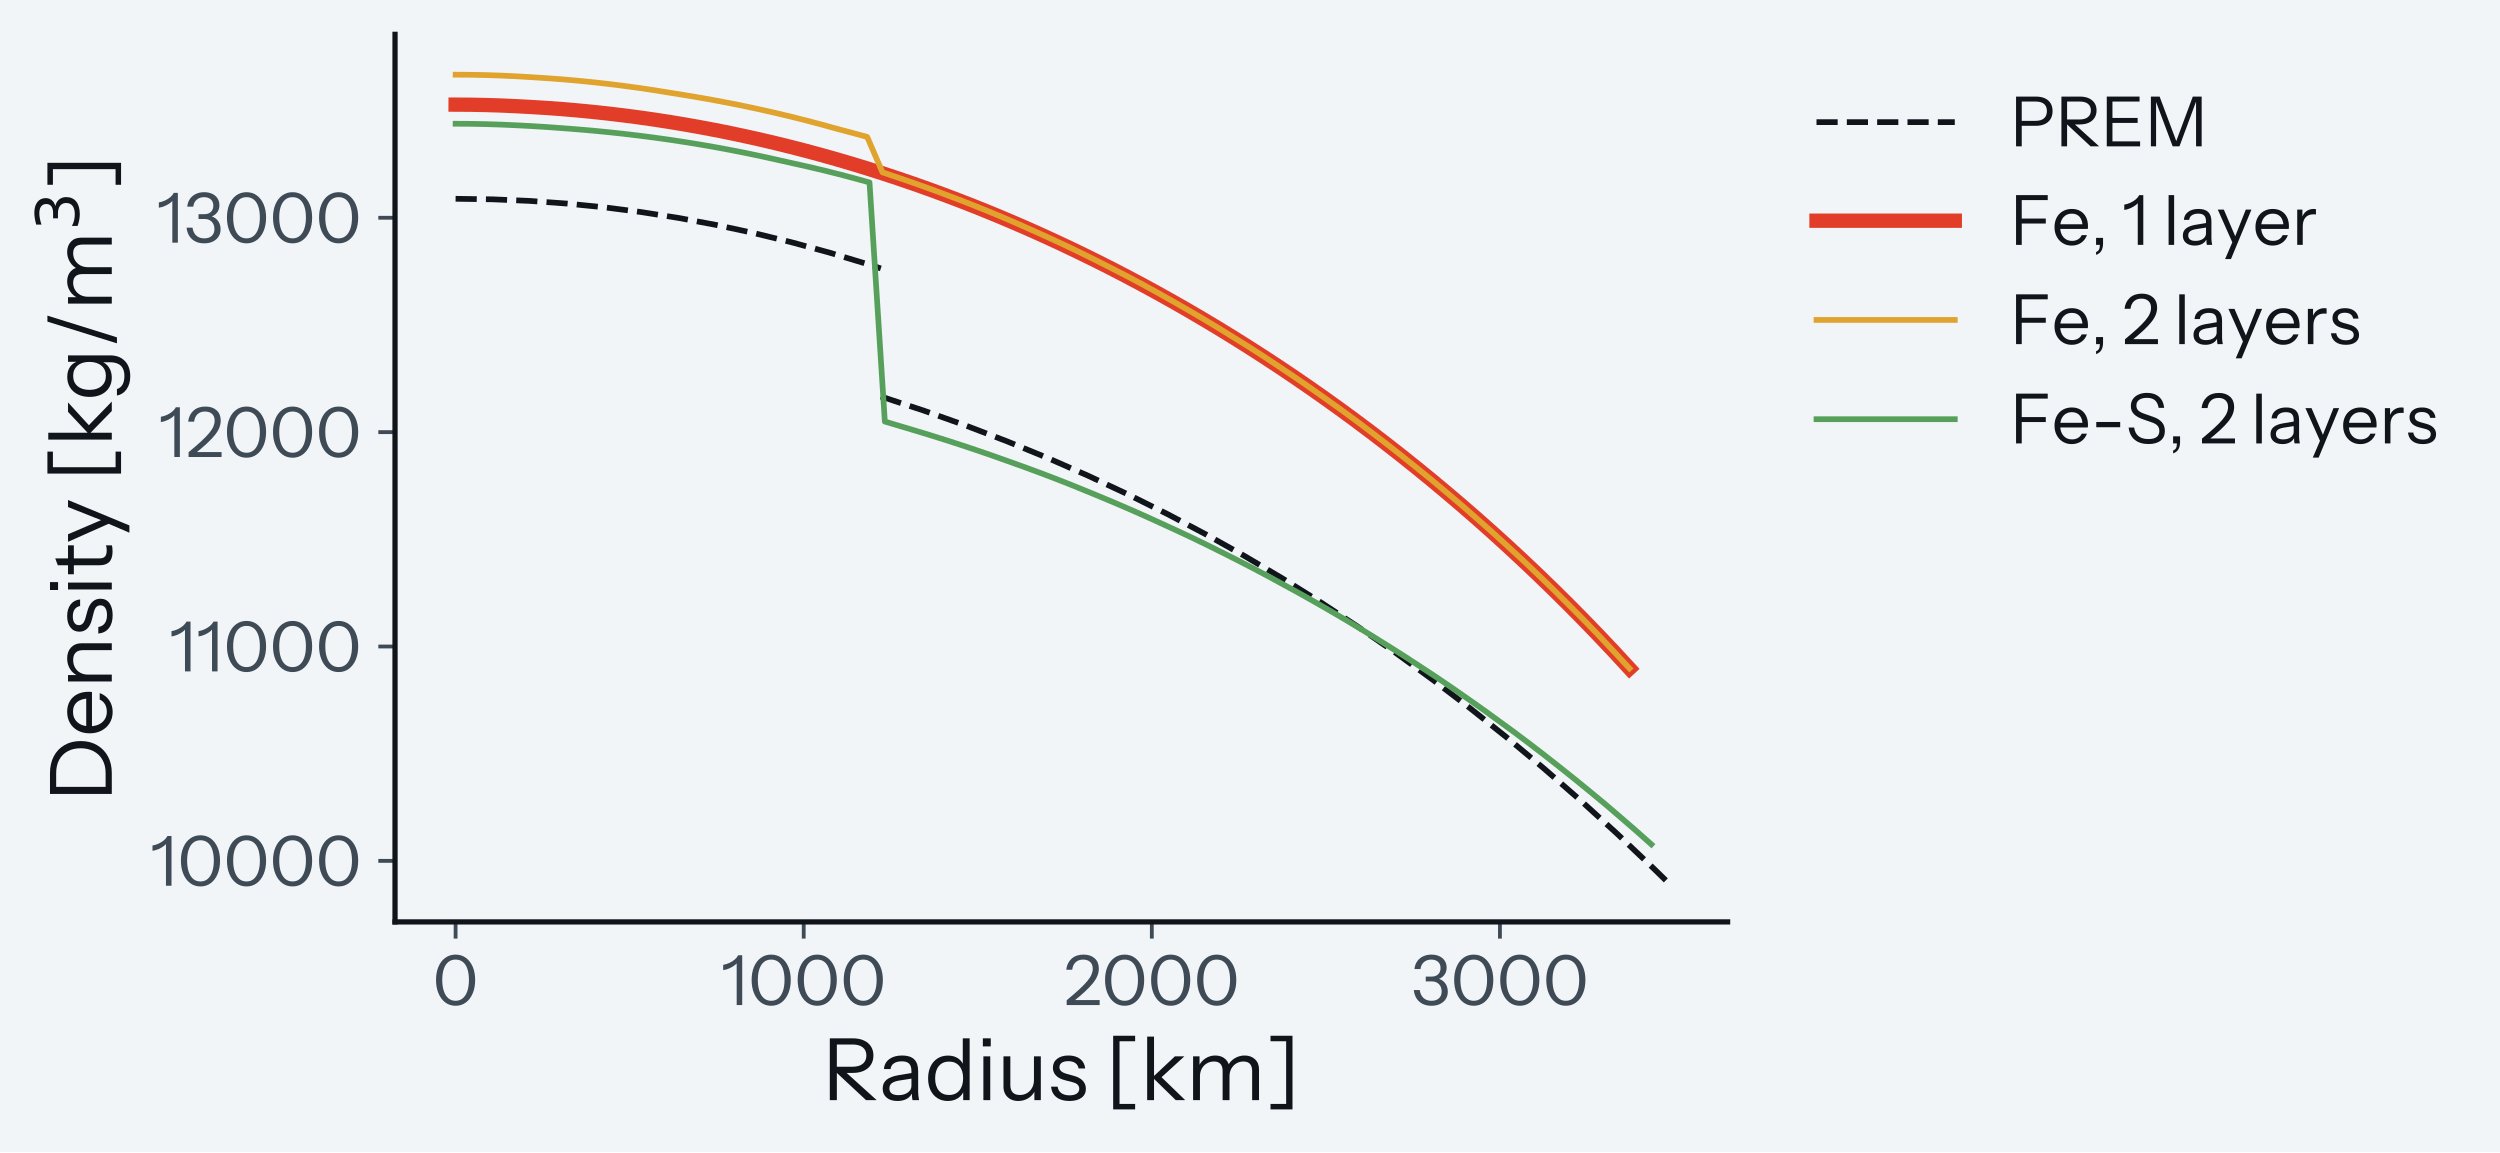
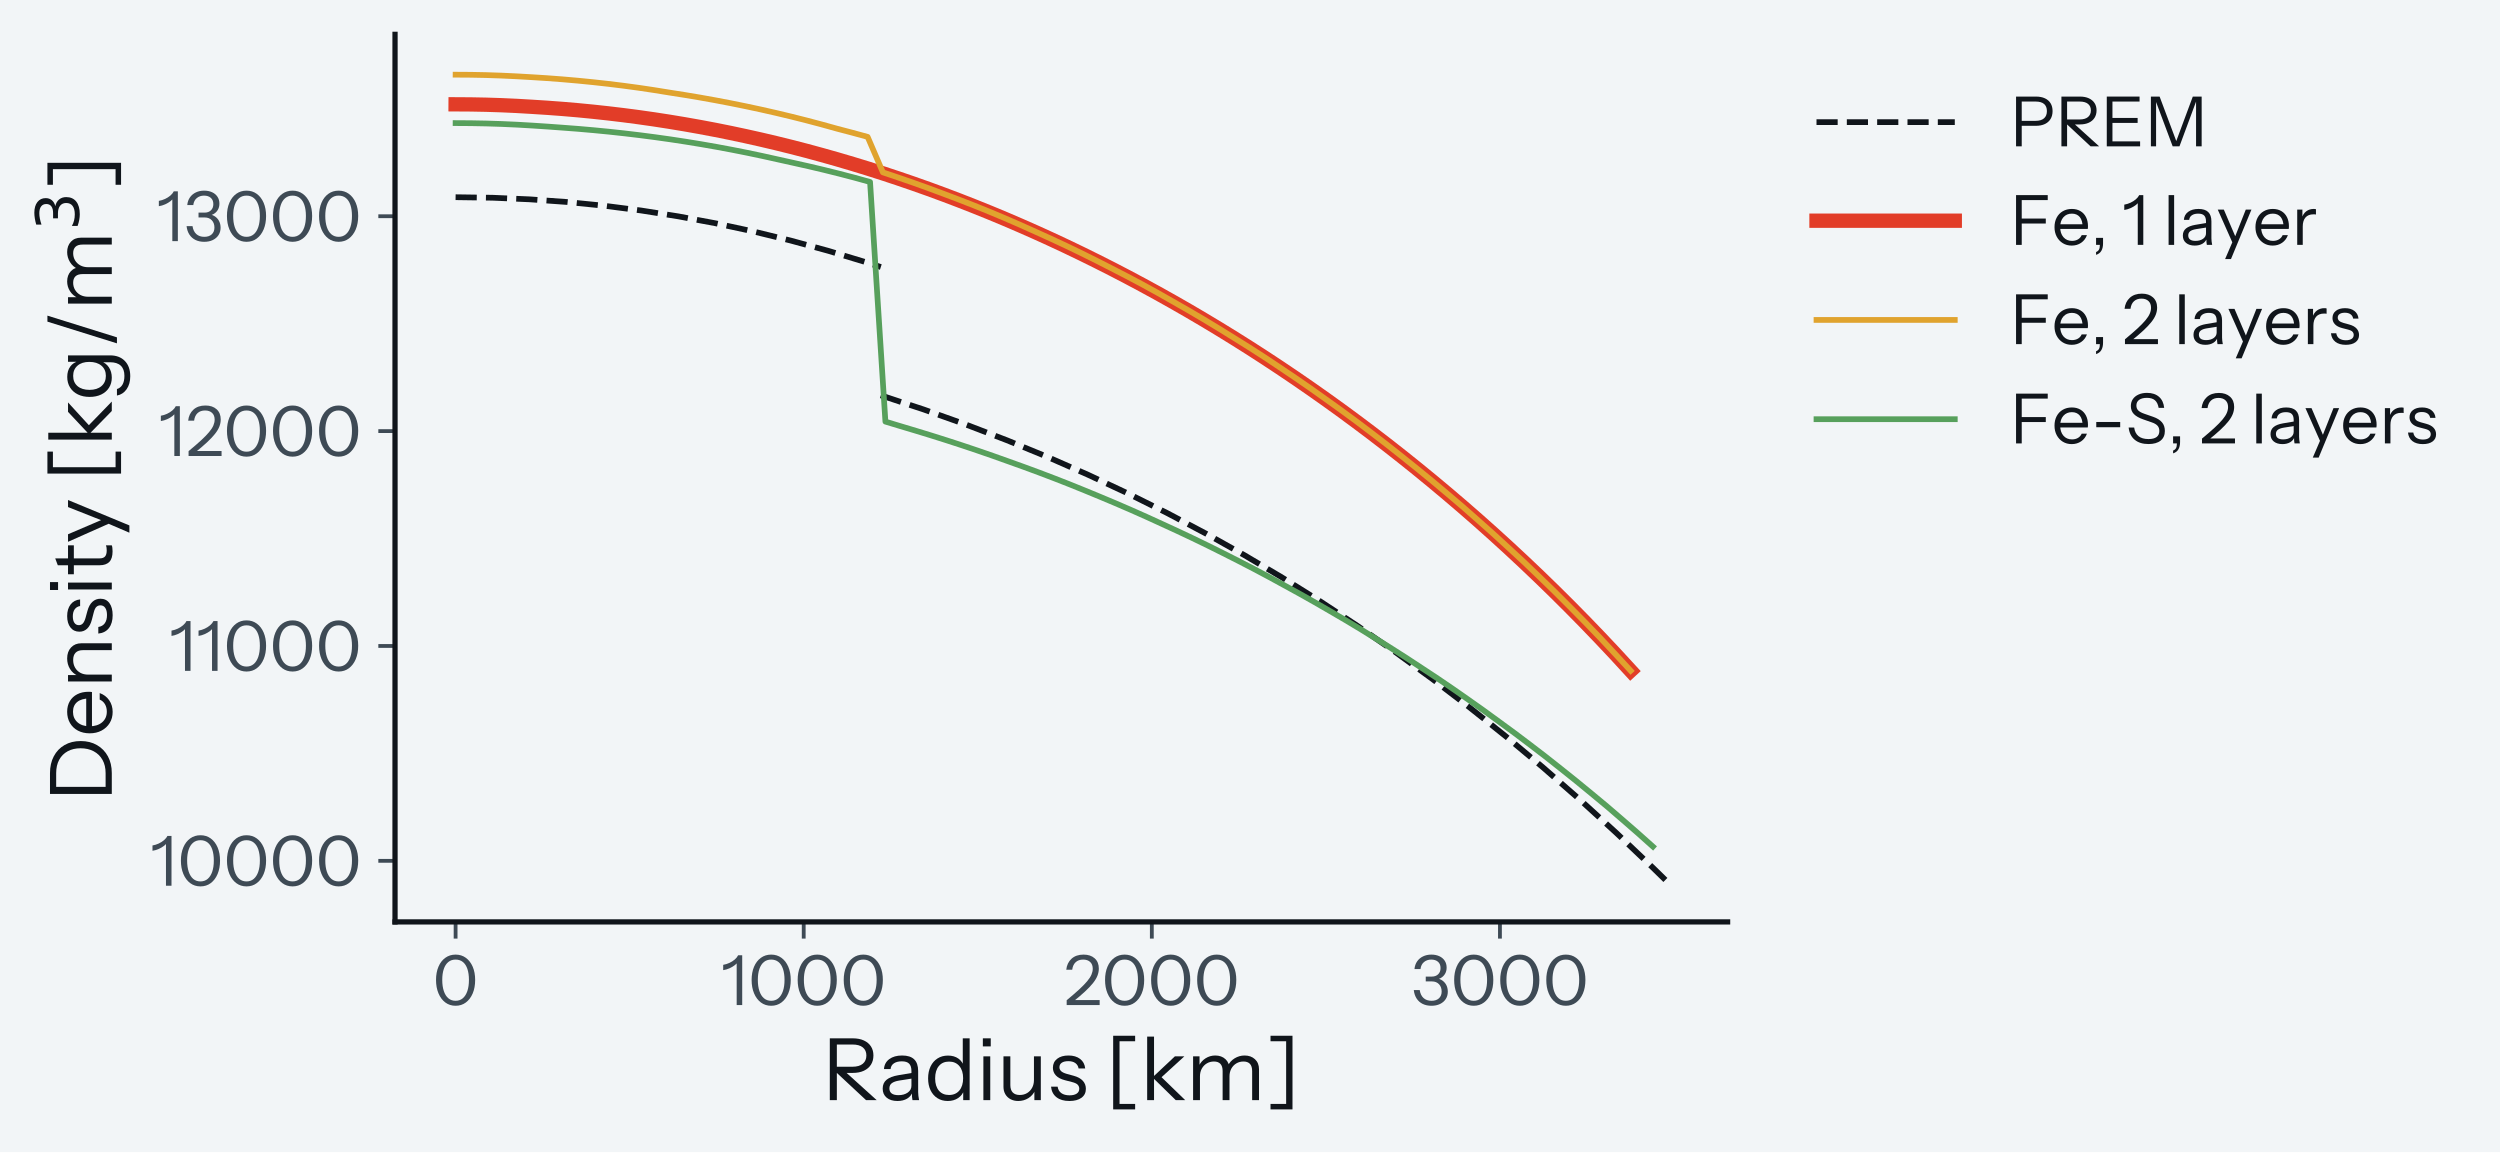
<svg xmlns="http://www.w3.org/2000/svg" xmlns:xlink="http://www.w3.org/1999/xlink" width="524.229pt" height="241.579pt" viewBox="0 0 524.229 241.579" version="1.1">
  <defs>
    <style type="text/css">*{stroke-linejoin: round; stroke-linecap: butt}</style>
  </defs>
  <g id="figure_1">
    <g id="patch_1">
      <path d="M 0 241.579  L 524.229 241.579  L 524.229 0  L 0 0  z " style="fill: #f2f5f7" />
    </g>
    <g id="axes_1">
      <g id="patch_2">
        <path d="M 82.833 193.316  L 362.265 193.316  L 362.265 7.2  L 82.833 7.2  z " style="fill: #f2f5f7" />
      </g>
      <g id="matplotlib.axis_1">
        <g id="xtick_1">
          <g id="line2d_1">
            <defs>
              <path id="m2a301ba8c9" d="M 0 0  L 0 3.5  " style="stroke: #3e4a55; stroke-width: 0.8" />
            </defs>
            <g>
              <use xlink:href="#m2a301ba8c9" x="95.534" y="193.316" style="fill: #3e4a55; stroke: #3e4a55; stroke-width: 0.8" />
            </g>
          </g>
          <g id="text_1">
            <g style="fill: #3e4a55" transform="translate(90.70638 210.7564) scale(0.145 -0.145)">
              <defs>
                <path id="InstrumentSans-Regular-30" d="M 2131 -64  Q 1587 -64 1180 240  Q 774 544 547 1085  Q 320 1626 320 2323  Q 320 3021 544 3549  Q 768 4077 1177 4374  Q 1587 4672 2131 4672  Q 2675 4672 3081 4374  Q 3488 4077 3715 3549  Q 3942 3021 3942 2323  Q 3942 1619 3715 1081  Q 3488 544 3081 240  Q 2675 -64 2131 -64  z M 2131 397  Q 2522 397 2797 630  Q 3072 864 3219 1296  Q 3366 1728 3366 2330  Q 3366 2925 3222 3347  Q 3078 3770 2803 3990  Q 2528 4211 2131 4211  Q 1734 4211 1459 3987  Q 1184 3763 1040 3344  Q 896 2925 896 2330  Q 896 1728 1043 1293  Q 1190 858 1465 627  Q 1741 397 2131 397  z " transform="scale(0.015625)" />
              </defs>
              <use xlink:href="#InstrumentSans-Regular-30" />
            </g>
          </g>
        </g>
        <g id="xtick_2">
          <g id="line2d_2">
            <g>
              <use xlink:href="#m2a301ba8c9" x="168.531" y="193.316" style="fill: #3e4a55; stroke: #3e4a55; stroke-width: 0.8" />
            </g>
          </g>
          <g id="text_2">
            <g style="fill: #3e4a55" transform="translate(151.2129 210.7564) scale(0.145 -0.145)">
              <defs>
                <path id="InstrumentSans-Regular-31" d="M 1440 0  L 1440 4083  L 1574 4051  Q 1498 3878 1280 3705  Q 1062 3533 777 3405  Q 493 3277 192 3232  L 192 3725  Q 493 3776 768 3904  Q 1043 4032 1257 4214  Q 1472 4397 1574 4608  L 1952 4608  L 1952 0  L 1440 0  z " transform="scale(0.015625)" />
              </defs>
              <use xlink:href="#InstrumentSans-Regular-31" />
              <use xlink:href="#InstrumentSans-Regular-30" transform="translate(39.09999 0)" />
              <use xlink:href="#InstrumentSans-Regular-30" transform="translate(105.7 0)" />
              <use xlink:href="#InstrumentSans-Regular-30" transform="translate(172.3 0)" />
            </g>
          </g>
        </g>
        <g id="xtick_3">
          <g id="line2d_3">
            <g>
              <use xlink:href="#m2a301ba8c9" x="241.528" y="193.316" style="fill: #3e4a55; stroke: #3e4a55; stroke-width: 0.8" />
            </g>
          </g>
          <g id="text_3">
            <g style="fill: #3e4a55" transform="translate(223.0928 210.7564) scale(0.145 -0.145)">
              <defs>
                <path id="InstrumentSans-Regular-32" d="M 256 0  L 256 448  Q 947 1018 1411 1446  Q 1875 1875 2153 2208  Q 2432 2541 2550 2819  Q 2669 3098 2669 3366  Q 2669 3763 2432 3987  Q 2195 4211 1779 4211  Q 1350 4211 1088 3968  Q 826 3725 768 3270  L 218 3270  Q 282 3898 701 4285  Q 1120 4672 1818 4672  Q 2464 4672 2848 4326  Q 3232 3981 3232 3379  Q 3232 3053 3107 2726  Q 2982 2400 2697 2041  Q 2413 1683 1949 1251  Q 1485 819 800 275  L 678 461  L 3309 461  L 3309 0  L 256 0  z " transform="scale(0.015625)" />
              </defs>
              <use xlink:href="#InstrumentSans-Regular-32" />
              <use xlink:href="#InstrumentSans-Regular-30" transform="translate(54.49999 0)" />
              <use xlink:href="#InstrumentSans-Regular-30" transform="translate(121.1 0)" />
              <use xlink:href="#InstrumentSans-Regular-30" transform="translate(187.7 0)" />
            </g>
          </g>
        </g>
        <g id="xtick_4">
          <g id="line2d_4">
            <g>
              <use xlink:href="#m2a301ba8c9" x="314.525" y="193.316" style="fill: #3e4a55; stroke: #3e4a55; stroke-width: 0.8" />
            </g>
          </g>
          <g id="text_4">
            <g style="fill: #3e4a55" transform="translate(295.879 210.7564) scale(0.145 -0.145)">
              <defs>
                <path id="InstrumentSans-Regular-33" d="M 1894 -64  Q 1434 -64 1085 105  Q 736 275 521 601  Q 307 928 256 1389  L 806 1389  Q 877 909 1158 653  Q 1440 397 1901 397  Q 2336 397 2585 627  Q 2835 858 2835 1254  Q 2835 1670 2592 1929  Q 2349 2189 1939 2189  L 1363 2189  L 1363 2637  L 1920 2637  Q 2291 2637 2512 2851  Q 2733 3066 2733 3424  Q 2733 3802 2499 4006  Q 2266 4211 1869 4211  Q 1478 4211 1203 3984  Q 928 3757 877 3334  L 320 3334  Q 358 3744 563 4041  Q 768 4339 1110 4505  Q 1453 4672 1882 4672  Q 2298 4672 2618 4525  Q 2938 4378 3117 4106  Q 3296 3834 3296 3469  Q 3296 3142 3149 2892  Q 3002 2643 2749 2502  Q 2496 2362 2170 2362  L 2131 2496  Q 2522 2496 2806 2333  Q 3091 2170 3248 1888  Q 3405 1606 3405 1235  Q 3405 851 3213 556  Q 3021 262 2681 99  Q 2342 -64 1894 -64  z " transform="scale(0.015625)" />
              </defs>
              <use xlink:href="#InstrumentSans-Regular-33" />
              <use xlink:href="#InstrumentSans-Regular-30" transform="translate(57.39999 0)" />
              <use xlink:href="#InstrumentSans-Regular-30" transform="translate(124 0)" />
              <use xlink:href="#InstrumentSans-Regular-30" transform="translate(190.6 0)" />
            </g>
          </g>
        </g>
        <g id="text_5">
          <g style="fill: #10151b" transform="translate(172.457 230.6889) scale(0.18 -0.18)">
            <defs>
              <path id="InstrumentSans-Regular-52" d="M 550 0  L 550 4608  L 2253 4608  Q 2746 4608 3091 4448  Q 3437 4288 3619 4003  Q 3802 3718 3802 3328  Q 3802 2938 3619 2646  Q 3437 2355 3091 2192  Q 2746 2029 2253 2029  L 934 2029  L 934 2490  L 2234 2490  Q 2746 2490 3011 2714  Q 3277 2938 3277 3328  Q 3277 3712 3014 3929  Q 2752 4147 2234 4147  L 1075 4147  L 1075 0  L 550 0  z M 3251 0  L 800 2285  L 1517 2285  L 4045 0  L 3251 0  z " transform="scale(0.015625)" />
              <path id="InstrumentSans-Regular-61" d="M 2515 0  Q 2490 109 2480 249  Q 2470 390 2470 608  L 2438 608  L 2438 2170  Q 2438 2541 2268 2717  Q 2099 2893 1722 2893  Q 1350 2893 1129 2742  Q 909 2592 883 2317  L 390 2317  Q 422 2790 787 3059  Q 1152 3328 1741 3328  Q 2349 3328 2643 3040  Q 2938 2752 2938 2176  L 2938 608  Q 2938 467 2957 316  Q 2976 166 3008 0  L 2515 0  z M 1395 -64  Q 890 -64 592 182  Q 294 429 294 858  Q 294 1286 588 1523  Q 883 1760 1446 1856  L 2586 2048  L 2586 1626  L 1523 1459  Q 1165 1402 979 1267  Q 794 1133 794 877  Q 794 627 963 499  Q 1133 371 1466 371  Q 1894 371 2166 566  Q 2438 762 2438 1075  L 2522 621  Q 2419 294 2121 115  Q 1824 -64 1395 -64  z " transform="scale(0.015625)" />
              <path id="InstrumentSans-Regular-64" d="M 2886 0  L 2886 762  L 2950 742  Q 2829 371 2505 153  Q 2182 -64 1734 -64  Q 1293 -64 963 147  Q 634 358 451 736  Q 269 1114 269 1619  Q 269 2131 454 2515  Q 640 2899 973 3110  Q 1306 3322 1754 3322  Q 2214 3322 2528 3098  Q 2842 2874 2957 2464  L 2854 2451  L 2854 4608  L 3366 4608  L 3366 0  L 2886 0  z M 1830 384  Q 2323 384 2601 720  Q 2880 1056 2880 1638  Q 2880 2208 2598 2541  Q 2317 2874 1830 2874  Q 1344 2874 1069 2541  Q 794 2208 794 1619  Q 794 1043 1069 713  Q 1344 384 1830 384  z " transform="scale(0.015625)" />
              <path id="InstrumentSans-Regular-69" d="M 512 0  L 512 3264  L 1024 3264  L 1024 0  L 512 0  z M 472 4006  L 472 4608  L 1061 4608  L 1061 4006  L 472 4006  z " transform="scale(0.015625)" />
              <path id="InstrumentSans-Regular-75" d="M 1574 -64  Q 1254 -64 1004 67  Q 755 198 614 438  Q 474 678 474 992  L 474 3264  L 986 3264  L 986 1126  Q 986 755 1168 569  Q 1350 384 1690 384  Q 1997 384 2233 525  Q 2470 666 2608 918  Q 2746 1171 2746 1498  L 2829 723  Q 2669 358 2329 147  Q 1990 -64 1574 -64  z M 2778 0  L 2778 768  L 2746 768  L 2746 3264  L 3258 3264  L 3258 0  L 2778 0  z " transform="scale(0.015625)" />
              <path id="InstrumentSans-Regular-73" d="M 1619 -64  Q 1018 -64 659 214  Q 301 493 250 1005  L 742 1005  Q 787 691 1017 524  Q 1248 358 1632 358  Q 1971 358 2163 486  Q 2355 614 2355 851  Q 2355 1018 2246 1142  Q 2138 1267 1811 1350  L 1286 1485  Q 838 1600 614 1840  Q 390 2080 390 2413  Q 390 2835 704 3081  Q 1018 3328 1555 3328  Q 2086 3328 2419 3072  Q 2752 2816 2797 2362  L 2304 2362  Q 2259 2624 2060 2765  Q 1862 2906 1536 2906  Q 1222 2906 1049 2787  Q 877 2669 877 2451  Q 877 2285 1001 2163  Q 1126 2042 1421 1958  L 1933 1818  Q 2387 1696 2617 1446  Q 2848 1197 2848 845  Q 2848 416 2521 176  Q 2195 -64 1619 -64  z " transform="scale(0.015625)" />
              <path id="InstrumentSans-Regular-20" transform="scale(0.015625)" />
              <path id="InstrumentSans-Regular-5b" d="M 576 -691  L 576 4800  L 2214 4800  L 2214 4390  L 1050 4390  L 1050 -282  L 2214 -282  L 2214 -691  L 576 -691  z " transform="scale(0.015625)" />
              <path id="InstrumentSans-Regular-6b" d="M 512 0  L 512 4736  L 1024 4736  L 1024 0  L 512 0  z M 2643 0  L 909 1696  L 2579 3264  L 3283 3264  L 1408 1549  L 1440 1850  L 3347 0  L 2643 0  z " transform="scale(0.015625)" />
              <path id="InstrumentSans-Regular-6d" d="M 512 0  L 512 3264  L 992 3264  L 992 2496  L 1024 2496  L 1024 0  L 512 0  z M 2714 0  L 2714 2163  Q 2714 2534 2547 2707  Q 2381 2880 2067 2880  Q 1773 2880 1536 2739  Q 1299 2598 1161 2348  Q 1024 2099 1024 1766  L 941 2541  Q 1107 2906 1440 3117  Q 1773 3328 2163 3328  Q 2637 3328 2931 3049  Q 3226 2771 3226 2298  L 3226 0  L 2714 0  z M 4915 0  L 4915 2163  Q 4915 2534 4748 2707  Q 4582 2880 4269 2880  Q 3974 2880 3737 2739  Q 3501 2598 3363 2348  Q 3226 2099 3226 1766  L 3098 2541  Q 3264 2906 3609 3117  Q 3955 3328 4352 3328  Q 4826 3328 5126 3049  Q 5427 2771 5427 2298  L 5427 0  L 4915 0  z " transform="scale(0.015625)" />
              <path id="InstrumentSans-Regular-5d" d="M 2022 4800  L 2022 -691  L 384 -691  L 384 -282  L 1549 -282  L 1549 4390  L 384 4390  L 384 4800  L 2022 4800  z " transform="scale(0.015625)" />
            </defs>
            <use xlink:href="#InstrumentSans-Regular-52" />
            <use xlink:href="#InstrumentSans-Regular-61" transform="translate(65.59999 0)" />
            <use xlink:href="#InstrumentSans-Regular-64" transform="translate(118.9 0)" />
            <use xlink:href="#InstrumentSans-Regular-69" transform="translate(179.5 0)" />
            <use xlink:href="#InstrumentSans-Regular-75" transform="translate(203.5 0)" />
            <use xlink:href="#InstrumentSans-Regular-73" transform="translate(262.3999 0)" />
            <use xlink:href="#InstrumentSans-Regular-20" transform="translate(309.6999 0)" />
            <use xlink:href="#InstrumentSans-Regular-5b" transform="translate(329.6999 0)" />
            <use xlink:href="#InstrumentSans-Regular-6b" transform="translate(370.2999 0)" />
            <use xlink:href="#InstrumentSans-Regular-6d" transform="translate(423.7999 0)" />
            <use xlink:href="#InstrumentSans-Regular-5d" transform="translate(515.9999 0)" />
          </g>
        </g>
      </g>
      <g id="matplotlib.axis_2">
        <g id="ytick_1">
          <g id="line2d_5">
            <defs>
              <path id="me776a80f98" d="M 0 0  L -3.5 0  " style="stroke: #3e4a55; stroke-width: 0.8" />
            </defs>
            <g>
-               <use xlink:href="#me776a80f98" x="82.833" y="180.516" style="fill: #3e4a55; stroke: #3e4a55; stroke-width: 0.8" />
+               <use xlink:href="#me776a80f98" x="82.833" y="180.506" style="fill: #3e4a55; stroke: #3e4a55; stroke-width: 0.8" />
            </g>
          </g>
          <g id="text_6">
-             <g style="fill: #3e4a55" transform="translate(31.54 185.736) scale(0.145 -0.145)">
+             <g style="fill: #3e4a55" transform="translate(31.54 185.7259) scale(0.145 -0.145)">
              <use xlink:href="#InstrumentSans-Regular-31" />
              <use xlink:href="#InstrumentSans-Regular-30" transform="translate(39.09999 0)" />
              <use xlink:href="#InstrumentSans-Regular-30" transform="translate(105.7 0)" />
              <use xlink:href="#InstrumentSans-Regular-30" transform="translate(172.3 0)" />
              <use xlink:href="#InstrumentSans-Regular-30" transform="translate(238.9 0)" />
            </g>
          </g>
        </g>
        <g id="ytick_2">
          <g id="line2d_6">
            <g>
-               <use xlink:href="#me776a80f98" x="82.833" y="135.565" style="fill: #3e4a55; stroke: #3e4a55; stroke-width: 0.8" />
+               <use xlink:href="#me776a80f98" x="82.833" y="135.451" style="fill: #3e4a55; stroke: #3e4a55; stroke-width: 0.8" />
            </g>
          </g>
          <g id="text_7">
-             <g style="fill: #3e4a55" transform="translate(35.5275 140.7854) scale(0.145 -0.145)">
+             <g style="fill: #3e4a55" transform="translate(35.5275 140.6709) scale(0.145 -0.145)">
              <use xlink:href="#InstrumentSans-Regular-31" />
              <use xlink:href="#InstrumentSans-Regular-31" transform="translate(39.09999 0)" />
              <use xlink:href="#InstrumentSans-Regular-30" transform="translate(78.19998 0)" />
              <use xlink:href="#InstrumentSans-Regular-30" transform="translate(144.8 0)" />
              <use xlink:href="#InstrumentSans-Regular-30" transform="translate(211.4 0)" />
            </g>
          </g>
        </g>
        <g id="ytick_3">
          <g id="line2d_7">
            <g>
-               <use xlink:href="#me776a80f98" x="82.833" y="90.615" style="fill: #3e4a55; stroke: #3e4a55; stroke-width: 0.8" />
+               <use xlink:href="#me776a80f98" x="82.833" y="90.396" style="fill: #3e4a55; stroke: #3e4a55; stroke-width: 0.8" />
            </g>
          </g>
          <g id="text_8">
-             <g style="fill: #3e4a55" transform="translate(33.29359 95.83482) scale(0.145 -0.145)">
+             <g style="fill: #3e4a55" transform="translate(33.29359 95.61584) scale(0.145 -0.145)">
              <use xlink:href="#InstrumentSans-Regular-31" />
              <use xlink:href="#InstrumentSans-Regular-32" transform="translate(39.09999 0)" />
              <use xlink:href="#InstrumentSans-Regular-30" transform="translate(93.59998 0)" />
              <use xlink:href="#InstrumentSans-Regular-30" transform="translate(160.2 0)" />
              <use xlink:href="#InstrumentSans-Regular-30" transform="translate(226.8 0)" />
            </g>
          </g>
        </g>
        <g id="ytick_4">
          <g id="line2d_8">
            <g>
-               <use xlink:href="#me776a80f98" x="82.833" y="45.664" style="fill: #3e4a55; stroke: #3e4a55; stroke-width: 0.8" />
+               <use xlink:href="#me776a80f98" x="82.833" y="45.341" style="fill: #3e4a55; stroke: #3e4a55; stroke-width: 0.8" />
            </g>
          </g>
          <g id="text_9">
-             <g style="fill: #3e4a55" transform="translate(32.87219 50.88422) scale(0.145 -0.145)">
+             <g style="fill: #3e4a55" transform="translate(32.87219 50.56078) scale(0.145 -0.145)">
              <use xlink:href="#InstrumentSans-Regular-31" />
              <use xlink:href="#InstrumentSans-Regular-33" transform="translate(39.09999 0)" />
              <use xlink:href="#InstrumentSans-Regular-30" transform="translate(96.49998 0)" />
              <use xlink:href="#InstrumentSans-Regular-30" transform="translate(163.1 0)" />
              <use xlink:href="#InstrumentSans-Regular-30" transform="translate(229.7 0)" />
            </g>
          </g>
        </g>
        <g id="text_10">
          <g style="fill: #10151b" transform="translate(23.58 168.0282) rotate(-90) scale(0.18 -0.18)">
            <defs>
              <path id="InstrumentSans-Regular-44" d="M 864 0  L 864 461  L 2099 461  Q 2675 461 3091 694  Q 3507 928 3731 1350  Q 3955 1773 3955 2330  Q 3955 2880 3731 3289  Q 3507 3699 3094 3923  Q 2682 4147 2099 4147  L 864 4147  L 864 4608  L 2099 4608  Q 2822 4608 3360 4323  Q 3898 4038 4195 3523  Q 4493 3008 4493 2317  Q 4493 1626 4192 1104  Q 3891 582 3356 291  Q 2822 0 2106 0  L 864 0  z M 550 0  L 550 4608  L 1075 4608  L 1075 0  L 550 0  z " transform="scale(0.015625)" />
              <path id="InstrumentSans-Regular-65" d="M 1850 -64  Q 1382 -64 1024 157  Q 666 378 461 762  Q 256 1146 256 1645  Q 256 2144 457 2525  Q 659 2906 1024 3117  Q 1389 3328 1862 3328  Q 2317 3328 2653 3129  Q 2989 2931 3171 2572  Q 3354 2214 3354 1728  Q 3354 1664 3350 1606  Q 3347 1549 3334 1478  L 640 1478  L 640 1907  L 3021 1907  L 2854 1670  Q 2854 2259 2595 2576  Q 2336 2893 1862 2893  Q 1376 2893 1078 2557  Q 781 2221 781 1651  Q 781 1069 1078 720  Q 1376 371 1875 371  Q 2189 371 2425 508  Q 2662 646 2771 902  L 3258 902  Q 3098 454 2723 195  Q 2349 -64 1850 -64  z " transform="scale(0.015625)" />
              <path id="InstrumentSans-Regular-6e" d="M 512 0  L 512 3264  L 992 3264  L 992 2496  L 1024 2496  L 1024 0  L 512 0  z M 2848 0  L 2848 2138  Q 2848 2509 2662 2694  Q 2477 2880 2112 2880  Q 1792 2880 1545 2739  Q 1299 2598 1161 2348  Q 1024 2099 1024 1766  L 941 2541  Q 1107 2906 1449 3117  Q 1792 3328 2227 3328  Q 2739 3328 3049 3037  Q 3360 2746 3360 2272  L 3360 0  L 2848 0  z " transform="scale(0.015625)" />
              <path id="InstrumentSans-Regular-74" d="M 1818 -58  Q 1274 -58 1027 188  Q 781 435 781 902  L 781 4026  L 1293 4218  L 1293 909  Q 1293 634 1433 506  Q 1574 378 1894 378  Q 2022 378 2115 394  Q 2208 410 2266 435  L 2266 0  Q 2202 -26 2083 -42  Q 1965 -58 1818 -58  z M 109 2829  L 109 3264  L 2266 3264  L 2266 2829  L 109 2829  z " transform="scale(0.015625)" />
              <path id="InstrumentSans-Regular-79" d="M 794 -1312  L 1523 384  L 1638 563  L 2707 3264  L 3232 3264  L 1338 -1312  L 794 -1312  z M 1581 -32  L 115 3264  L 678 3264  L 1939 314  L 1581 -32  z " transform="scale(0.015625)" />
              <path id="InstrumentSans-Regular-67" d="M 1811 -1376  Q 1229 -1376 841 -1104  Q 454 -832 371 -384  L 858 -384  Q 928 -640 1174 -790  Q 1421 -941 1843 -941  Q 2342 -941 2598 -669  Q 2854 -397 2854 128  L 2854 826  L 2918 813  Q 2810 442 2483 221  Q 2157 0 1709 0  Q 1280 0 953 208  Q 627 416 448 787  Q 269 1158 269 1651  Q 269 2150 454 2528  Q 640 2906 976 3114  Q 1312 3322 1760 3322  Q 2221 3322 2531 3098  Q 2842 2874 2944 2458  L 2886 2451  L 2886 3264  L 3366 3264  L 3366 128  Q 3366 -570 2950 -973  Q 2534 -1376 1811 -1376  z M 1837 442  Q 2317 442 2598 774  Q 2880 1107 2880 1677  Q 2880 2234 2598 2557  Q 2317 2880 1837 2880  Q 1350 2880 1072 2553  Q 794 2227 794 1658  Q 794 1101 1075 771  Q 1357 442 1837 442  z " transform="scale(0.015625)" />
              <path id="InstrumentSans-Regular-2f" d="M 384 -384  L 2003 4800  L 2451 4800  L 832 -384  L 384 -384  z " transform="scale(0.015625)" />
              <path id="DejaVuSans-33" d="M 2597 2516  Q 3050 2419 3304 2112  Q 3559 1806 3559 1356  Q 3559 666 3084 287  Q 2609 -91 1734 -91  Q 1441 -91 1130 -33  Q 819 25 488 141  L 488 750  Q 750 597 1062 519  Q 1375 441 1716 441  Q 2309 441 2620 675  Q 2931 909 2931 1356  Q 2931 1769 2642 2001  Q 2353 2234 1838 2234  L 1294 2234  L 1294 2753  L 1863 2753  Q 2328 2753 2575 2939  Q 2822 3125 2822 3475  Q 2822 3834 2567 4026  Q 2313 4219 1838 4219  Q 1578 4219 1281 4162  Q 984 4106 628 3988  L 628 4550  Q 988 4650 1302 4700  Q 1616 4750 1894 4750  Q 2613 4750 3031 4423  Q 3450 4097 3450 3541  Q 3450 3153 3228 2886  Q 3006 2619 2597 2516  z " transform="scale(0.015625)" />
            </defs>
            <use xlink:href="#InstrumentSans-Regular-44" transform="translate(0 0.765625)" />
            <use xlink:href="#InstrumentSans-Regular-65" transform="translate(75.19998 0.765625)" />
            <use xlink:href="#InstrumentSans-Regular-6e" transform="translate(131.6 0.765625)" />
            <use xlink:href="#InstrumentSans-Regular-73" transform="translate(191.5 0.765625)" />
            <use xlink:href="#InstrumentSans-Regular-69" transform="translate(238.8 0.765625)" />
            <use xlink:href="#InstrumentSans-Regular-74" transform="translate(262.7999 0.765625)" />
            <use xlink:href="#InstrumentSans-Regular-79" transform="translate(300.4999 0.765625)" />
            <use xlink:href="#InstrumentSans-Regular-20" transform="translate(352.7999 0.765625)" />
            <use xlink:href="#InstrumentSans-Regular-5b" transform="translate(372.7999 0.765625)" />
            <use xlink:href="#InstrumentSans-Regular-6b" transform="translate(413.3999 0.765625)" />
            <use xlink:href="#InstrumentSans-Regular-67" transform="translate(466.8999 0.765625)" />
            <use xlink:href="#InstrumentSans-Regular-2f" transform="translate(527.4999 0.765625)" />
            <use xlink:href="#InstrumentSans-Regular-6d" transform="translate(571.7999 0.765625)" />
            <use xlink:href="#DejaVuSans-33" transform="translate(664.9569 39.04688) scale(0.7)" />
            <use xlink:href="#InstrumentSans-Regular-5d" transform="translate(712.2274 0.765625)" />
          </g>
        </g>
      </g>
      <g id="line2d_9">
-         <path d="M 95.534 41.686  L 103.312 41.797  L 111.092 42.131  L 118.876 42.687  L 126.667 43.466  L 134.469 44.471  L 142.286 45.701  L 150.119 47.159  L 157.975 48.848  L 165.853 50.769  L 173.757 52.925  L 181.691 55.321  L 184.7 56.29  L 184.7 56.29  " clip-path="url(#pd178bec94d)" style="fill: none; stroke-dasharray: 4.44,1.92; stroke-dashoffset: 0; stroke: #10151b; stroke-width: 1.2" />
+         <path d="M 95.534 41.353  L 103.303 41.465  L 111.074 41.798  L 118.849 42.354  L 126.631 43.134  L 134.424 44.138  L 142.233 45.368  L 150.057 46.826  L 157.904 48.515  L 165.772 50.436  L 173.668 52.593  L 181.593 54.989  L 184.7 55.991  L 184.7 55.991  " clip-path="url(#p41ad4bad2e)" style="fill: none; stroke-dasharray: 4.44,1.92; stroke-dashoffset: 0; stroke: #10151b; stroke-width: 1.2" />
      </g>
      <g id="line2d_10">
-         <path d="M 184.7 83.138  L 193.693 86.097  L 202.522 89.236  L 211.202 92.557  L 219.75 96.065  L 228.179 99.764  L 236.504 103.661  L 244.735 107.759  L 252.879 112.062  L 260.945 116.575  L 268.945 121.307  L 276.888 126.262  L 284.776 131.447  L 292.62 136.868  L 300.422 142.532  L 308.191 148.447  L 315.931 154.62  L 323.647 161.058  L 331.342 167.769  L 339.021 174.762  L 346.691 182.048  L 349.564 184.857  L 349.564 184.857  " clip-path="url(#pd178bec94d)" style="fill: none; stroke-dasharray: 4.44,1.92; stroke-dashoffset: 0; stroke: #10151b; stroke-width: 1.2" />
+         <path d="M 184.7 82.902  L 193.685 85.865  L 202.505 89.007  L 211.177 92.332  L 219.717 95.845  L 228.142 99.55  L 236.459 103.45  L 244.682 107.552  L 252.818 111.859  L 260.879 116.379  L 268.875 121.116  L 276.809 126.076  L 284.69 131.264  L 292.525 136.689  L 300.323 142.36  L 308.084 148.278  L 315.816 154.455  L 323.527 160.9  L 331.218 167.619  L 338.893 174.619  L 346.555 181.91  L 349.564 184.857  L 349.564 184.857  " clip-path="url(#p41ad4bad2e)" style="fill: none; stroke-dasharray: 4.44,1.92; stroke-dashoffset: 0; stroke: #10151b; stroke-width: 1.2" />
      </g>
      <g id="line2d_11">
-         <path d="M 95.534 21.94  L 98.731 21.961  L 101.928 22.023  L 105.125 22.126  L 108.322 22.271  L 111.518 22.446  L 114.715 22.646  L 117.912 22.882  L 121.109 23.154  L 124.305 23.463  L 127.502 23.809  L 130.699 24.192  L 133.896 24.61  L 137.093 25.064  L 140.289 25.555  L 143.486 26.085  L 146.683 26.651  L 149.88 27.253  L 153.077 27.893  L 156.273 28.571  L 159.47 29.282  L 162.667 30.033  L 165.864 30.823  L 169.06 31.648  L 172.257 32.512  L 175.454 33.413  L 178.651 34.351  L 181.848 35.329  L 185.044 36.344  L 188.241 37.398  L 191.438 38.489  L 194.635 39.621  L 197.832 40.791  L 201.028 41.999  L 204.225 43.248  L 207.422 44.535  L 210.619 45.863  L 213.815 47.23  L 217.012 48.637  L 220.209 50.085  L 223.406 51.574  L 226.603 53.105  L 229.799 54.675  L 232.996 56.287  L 236.193 57.943  L 239.39 59.641  L 242.587 61.382  L 245.783 63.166  L 248.98 64.992  L 252.177 66.865  L 255.374 68.779  L 258.57 70.741  L 261.767 72.746  L 264.964 74.8  L 268.161 76.898  L 271.358 79.046  L 274.554 81.241  L 277.751 83.484  L 280.948 85.777  L 284.145 88.12  L 287.342 90.515  L 290.538 92.96  L 293.735 95.46  L 296.932 98.013  L 300.129 100.62  L 303.325 103.285  L 306.522 106.006  L 309.719 108.785  L 312.916 111.625  L 316.113 114.527  L 319.309 117.491  L 322.506 120.52  L 325.703 123.616  L 328.9 126.779  L 332.097 130.013  L 335.293 133.321  L 338.49 136.705  L 341.687 140.167  " clip-path="url(#pd178bec94d)" style="fill: none; stroke: #e23d28; stroke-width: 3; stroke-linecap: square" />
+         <path d="M 95.534 21.876  L 98.734 21.896  L 101.934 21.959  L 105.134 22.062  L 108.334 22.208  L 111.534 22.395  L 114.734 22.6  L 117.934 22.838  L 121.134 23.111  L 124.334 23.422  L 127.534 23.77  L 130.734 24.153  L 133.934 24.573  L 137.134 25.029  L 140.333 25.523  L 143.533 26.054  L 146.733 26.621  L 149.933 27.225  L 153.133 27.868  L 156.333 28.548  L 159.533 29.264  L 162.733 30.018  L 165.933 30.809  L 169.133 31.637  L 172.333 32.506  L 175.533 33.41  L 178.733 34.353  L 181.933 35.332  L 185.132 36.352  L 188.332 37.411  L 191.532 38.507  L 194.732 39.641  L 197.932 40.817  L 201.132 42.03  L 204.332 43.284  L 207.532 44.575  L 210.732 45.908  L 213.932 47.282  L 217.132 48.694  L 220.332 50.148  L 223.532 51.643  L 226.732 53.18  L 229.931 54.758  L 233.131 56.376  L 236.331 58.038  L 239.531 59.743  L 242.731 61.49  L 245.931 63.282  L 249.131 65.116  L 252.331 66.996  L 255.531 68.92  L 258.731 70.889  L 261.931 72.903  L 265.131 74.965  L 268.331 77.073  L 271.531 79.23  L 274.73 81.434  L 277.93 83.687  L 281.13 85.989  L 284.33 88.345  L 287.53 90.748  L 290.73 93.205  L 293.93 95.716  L 297.13 98.28  L 300.33 100.899  L 303.53 103.577  L 306.73 106.309  L 309.93 109.101  L 313.13 111.955  L 316.33 114.87  L 319.529 117.849  L 322.729 120.891  L 325.929 124.001  L 329.129 127.181  L 332.329 130.432  L 335.529 133.758  L 338.729 137.157  L 341.929 140.638  " clip-path="url(#p41ad4bad2e)" style="fill: none; stroke: #e23d28; stroke-width: 3; stroke-linecap: square" />
      </g>
      <g id="line2d_12">
-         <path d="M 95.534 15.66  L 98.731 15.681  L 101.928 15.745  L 105.125 15.852  L 108.321 16.001  L 111.518 16.193  L 114.715 16.396  L 117.911 16.637  L 121.108 16.916  L 124.305 17.236  L 127.502 17.595  L 130.698 17.992  L 133.895 18.428  L 137.092 18.903  L 140.288 19.418  L 143.485 19.934  L 146.682 20.468  L 149.878 21.039  L 153.075 21.646  L 156.272 22.292  L 159.469 22.976  L 162.665 23.699  L 165.862 24.462  L 169.059 25.264  L 172.255 26.108  L 175.452 26.993  L 178.649 27.847  L 181.846 28.715  L 185.042 36.135  L 188.239 37.212  L 191.436 38.312  L 194.632 39.453  L 197.829 40.636  L 201.026 41.847  L 204.223 43.087  L 207.419 44.381  L 210.616 45.718  L 213.813 47.101  L 217.009 48.528  L 220.206 49.975  L 223.403 51.46  L 226.599 52.992  L 229.796 54.571  L 232.993 56.199  L 236.19 57.838  L 239.386 59.53  L 242.583 61.284  L 245.78 63.09  L 248.976 64.915  L 252.173 66.783  L 255.37 68.705  L 258.567 70.681  L 261.763 72.668  L 264.96 74.714  L 268.157 76.838  L 271.353 78.985  L 274.55 81.179  L 277.747 83.438  L 280.944 85.722  L 284.14 88.056  L 287.337 90.468  L 290.534 92.908  L 293.73 95.418  L 296.927 97.977  L 300.124 100.574  L 303.32 103.249  L 306.517 105.959  L 309.714 108.762  L 312.911 111.592  L 316.107 114.504  L 319.304 117.447  L 322.501 120.5  L 325.697 123.588  L 328.894 126.766  L 332.091 129.985  L 335.288 133.293  L 338.484 136.699  L 341.681 140.15  " clip-path="url(#pd178bec94d)" style="fill: none; stroke: #e0a32e; stroke-width: 1.2; stroke-linecap: square" />
+         <path d="M 95.534 15.66  L 98.734 15.681  L 101.934 15.745  L 105.134 15.852  L 108.335 16.002  L 111.535 16.188  L 114.735 16.392  L 117.935 16.634  L 121.135 16.913  L 124.335 17.23  L 127.535 17.585  L 130.735 17.978  L 133.935 18.411  L 137.135 18.888  L 140.335 19.405  L 143.535 19.907  L 146.735 20.442  L 149.935 21.015  L 153.135 21.625  L 156.335 22.273  L 159.535 22.959  L 162.735 23.684  L 165.935 24.449  L 169.135 25.255  L 172.335 26.101  L 175.535 26.989  L 178.735 27.828  L 181.935 28.702  L 185.135 36.14  L 188.335 37.22  L 191.535 38.326  L 194.735 39.474  L 197.935 40.664  L 201.135 41.877  L 204.335 43.123  L 207.535 44.416  L 210.735 45.761  L 213.935 47.151  L 217.135 48.587  L 220.335 50.037  L 223.535 51.53  L 226.735 53.071  L 229.935 54.659  L 233.135 56.293  L 236.335 57.94  L 239.535 59.636  L 242.735 61.396  L 245.935 63.212  L 249.136 65.042  L 252.336 66.921  L 255.536 68.855  L 258.736 70.836  L 261.936 72.834  L 265.136 74.891  L 268.336 77.022  L 271.536 79.175  L 274.736 81.383  L 277.936 83.655  L 281.136 85.947  L 284.336 88.295  L 287.536 90.711  L 290.736 93.163  L 293.936 95.689  L 297.136 98.257  L 300.336 100.871  L 303.536 103.556  L 306.736 106.275  L 309.936 109.098  L 313.136 111.939  L 316.336 114.872  L 319.536 117.827  L 322.736 120.89  L 325.936 123.995  L 329.136 127.187  L 332.336 130.431  L 335.536 133.746  L 338.736 137.176  L 341.936 140.648  " clip-path="url(#p41ad4bad2e)" style="fill: none; stroke: #e0a32e; stroke-width: 1.2; stroke-linecap: square" />
      </g>
      <g id="line2d_13">
-         <path d="M 95.534 25.948  L 98.749 25.969  L 101.964 26.031  L 105.178 26.134  L 108.393 26.278  L 111.607 26.447  L 114.822 26.648  L 118.037 26.885  L 121.251 27.133  L 124.466 27.413  L 127.68 27.726  L 130.895 28.074  L 134.109 28.457  L 137.324 28.874  L 140.539 29.326  L 143.753 29.815  L 146.968 30.339  L 150.182 30.901  L 153.397 31.499  L 156.612 32.136  L 159.826 32.811  L 163.041 33.525  L 166.255 34.242  L 169.47 34.962  L 172.684 35.721  L 175.899 36.527  L 179.114 37.374  L 182.328 38.263  L 185.543 88.396  L 188.757 89.353  L 191.972 90.314  L 195.187 91.294  L 198.401 92.304  L 201.616 93.346  L 204.83 94.421  L 208.045 95.528  L 211.26 96.669  L 214.474 97.818  L 217.689 99  L 220.903 100.217  L 224.118 101.474  L 227.332 102.775  L 230.547 104.098  L 233.762 105.443  L 236.976 106.826  L 240.191 108.249  L 243.405 109.712  L 246.62 111.186  L 249.835 112.694  L 253.049 114.244  L 256.264 115.842  L 259.478 117.468  L 262.693 119.126  L 265.907 120.829  L 269.122 122.58  L 272.337 124.335  L 275.551 126.138  L 278.766 127.991  L 281.98 129.87  L 285.195 131.798  L 288.41 133.78  L 291.624 135.786  L 294.839 137.829  L 298.053 139.931  L 301.268 142.046  L 304.483 144.23  L 307.697 146.468  L 310.912 148.73  L 314.126 151.06  L 317.341 153.405  L 320.555 155.816  L 323.77 158.283  L 326.985 160.807  L 330.199 163.37  L 333.414 165.991  L 336.628 168.651  L 339.843 171.407  L 343.058 174.192  L 346.272 177.053  " clip-path="url(#pd178bec94d)" style="fill: none; stroke: #57a05c; stroke-width: 1.2; stroke-linecap: square" />
+         <path d="M 95.534 25.812  L 98.753 25.833  L 101.972 25.895  L 105.191 25.998  L 108.41 26.143  L 111.629 26.33  L 114.847 26.543  L 118.066 26.778  L 121.285 27.024  L 124.504 27.305  L 127.723 27.619  L 130.942 27.968  L 134.161 28.351  L 137.379 28.77  L 140.598 29.223  L 143.817 29.713  L 147.036 30.239  L 150.255 30.801  L 153.474 31.402  L 156.692 32.04  L 159.911 32.717  L 163.13 33.433  L 166.349 34.146  L 169.568 34.867  L 172.787 35.627  L 176.005 36.427  L 179.224 37.268  L 182.443 38.158  L 185.662 88.408  L 188.881 89.38  L 192.1 90.344  L 195.318 91.329  L 198.537 92.345  L 201.756 93.393  L 204.975 94.473  L 208.194 95.586  L 211.413 96.733  L 214.631 97.887  L 217.85 99.075  L 221.069 100.299  L 224.288 101.558  L 227.507 102.862  L 230.726 104.19  L 233.945 105.542  L 237.163 106.933  L 240.382 108.364  L 243.601 109.835  L 246.82 111.315  L 250.039 112.832  L 253.258 114.392  L 256.476 115.995  L 259.695 117.622  L 262.914 119.289  L 266.133 121.003  L 269.352 122.761  L 272.571 124.527  L 275.789 126.341  L 279.008 128.206  L 282.227 130.087  L 285.446 132.024  L 288.665 134.019  L 291.884 136.033  L 295.102 138.09  L 298.321 140.205  L 301.54 142.33  L 304.759 144.519  L 307.978 146.768  L 311.197 149.045  L 314.416 151.391  L 317.634 153.748  L 320.853 156.176  L 324.072 158.645  L 327.291 161.187  L 330.51 163.763  L 333.729 166.404  L 336.947 169.076  L 340.166 171.845  L 343.385 174.645  L 346.604 177.521  " clip-path="url(#p41ad4bad2e)" style="fill: none; stroke: #57a05c; stroke-width: 1.2; stroke-linecap: square" />
      </g>
      <g id="patch_3">
        <path d="M 82.833 193.316  L 82.833 7.2  " style="fill: none; stroke: #10151b; stroke-width: 1.1; stroke-linejoin: miter; stroke-linecap: square" />
      </g>
      <g id="patch_4">
        <path d="M 82.833 193.316  L 362.265 193.316  " style="fill: none; stroke: #10151b; stroke-width: 1.1; stroke-linejoin: miter; stroke-linecap: square" />
      </g>
      <g id="legend_1">
        <g id="line2d_14">
          <path d="M 380.904 25.615  L 395.404 25.615  L 409.904 25.615  " style="fill: none; stroke-dasharray: 4.44,1.92; stroke-dashoffset: 0; stroke: #10151b; stroke-width: 1.2" />
        </g>
        <g id="text_11">
          <g style="fill: #10151b" transform="translate(421.5036 30.69) scale(0.145 -0.145)">
            <defs>
              <path id="InstrumentSans-Regular-50" d="M 550 0  L 550 4608  L 2381 4608  Q 2874 4608 3219 4448  Q 3565 4288 3747 3987  Q 3930 3686 3930 3264  Q 3930 2842 3747 2538  Q 3565 2234 3219 2067  Q 2874 1901 2381 1901  L 934 1901  L 934 2362  L 2362 2362  Q 2874 2362 3139 2595  Q 3405 2829 3405 3264  Q 3405 3699 3142 3923  Q 2880 4147 2362 4147  L 1075 4147  L 1075 0  L 550 0  z " transform="scale(0.015625)" />
              <path id="InstrumentSans-Regular-45" d="M 550 0  L 550 4608  L 1075 4608  L 1075 0  L 550 0  z M 819 0  L 819 461  L 3635 461  L 3635 0  L 819 0  z M 819 2170  L 819 2630  L 3405 2630  L 3405 2170  L 819 2170  z M 819 4147  L 819 4608  L 3584 4608  L 3584 4147  L 819 4147  z " transform="scale(0.015625)" />
              <path id="InstrumentSans-Regular-4d" d="M 550 0  L 550 4608  L 1357 4608  L 3021 166  L 2778 166  L 4429 4608  L 5248 4608  L 5248 0  L 4730 0  L 4730 4333  L 4800 4333  L 3194 0  L 2566 0  L 960 4294  L 1030 4294  L 1030 0  L 550 0  z " transform="scale(0.015625)" />
            </defs>
            <use xlink:href="#InstrumentSans-Regular-50" />
            <use xlink:href="#InstrumentSans-Regular-52" transform="translate(65.59999 0)" />
            <use xlink:href="#InstrumentSans-Regular-45" transform="translate(131.2 0)" />
            <use xlink:href="#InstrumentSans-Regular-4d" transform="translate(195 0)" />
          </g>
        </g>
        <g id="line2d_15">
          <path d="M 380.904 46.278  L 395.404 46.278  L 409.904 46.278  " style="fill: none; stroke: #e23d28; stroke-width: 3; stroke-linecap: square" />
        </g>
        <g id="text_12">
          <g style="fill: #10151b" transform="translate(421.5036 51.3525) scale(0.145 -0.145)">
            <defs>
              <path id="InstrumentSans-Regular-46" d="M 550 0  L 550 4608  L 1075 4608  L 1075 0  L 550 0  z M 819 1978  L 819 2438  L 3302 2438  L 3302 1978  L 819 1978  z M 819 4147  L 819 4608  L 3482 4608  L 3482 4147  L 819 4147  z " transform="scale(0.015625)" />
              <path id="InstrumentSans-Regular-2c" d="M 493 -922  L 493 -659  Q 678 -589 761 -438  Q 845 -288 845 19  L 1043 0  L 493 0  L 493 653  L 1139 653  L 1139 134  Q 1139 -275 985 -544  Q 832 -813 493 -922  z " transform="scale(0.015625)" />
              <path id="InstrumentSans-Regular-6c" d="M 512 0  L 512 4608  L 1024 4608  L 1024 0  L 512 0  z " transform="scale(0.015625)" />
              <path id="InstrumentSans-Regular-72" d="M 512 0  L 512 3264  L 992 3264  L 992 2432  L 1024 2432  L 1024 0  L 512 0  z M 1024 1702  L 941 2477  Q 1056 2893 1350 3110  Q 1645 3328 2029 3328  Q 2189 3328 2246 3302  L 2246 2810  Q 2214 2822 2156 2825  Q 2099 2829 2016 2829  Q 1530 2829 1277 2537  Q 1024 2246 1024 1702  z " transform="scale(0.015625)" />
            </defs>
            <use xlink:href="#InstrumentSans-Regular-46" />
            <use xlink:href="#InstrumentSans-Regular-65" transform="translate(60.2 0)" />
            <use xlink:href="#InstrumentSans-Regular-2c" transform="translate(116.6 0)" />
            <use xlink:href="#InstrumentSans-Regular-20" transform="translate(142.1 0)" />
            <use xlink:href="#InstrumentSans-Regular-31" transform="translate(162.1 0)" />
            <use xlink:href="#InstrumentSans-Regular-20" transform="translate(201.2 0)" />
            <use xlink:href="#InstrumentSans-Regular-6c" transform="translate(221.1999 0)" />
            <use xlink:href="#InstrumentSans-Regular-61" transform="translate(245.1999 0)" />
            <use xlink:href="#InstrumentSans-Regular-79" transform="translate(298.4999 0)" />
            <use xlink:href="#InstrumentSans-Regular-65" transform="translate(350.7999 0)" />
            <use xlink:href="#InstrumentSans-Regular-72" transform="translate(407.1999 0)" />
          </g>
        </g>
        <g id="line2d_16">
          <path d="M 380.904 67.085  L 395.404 67.085  L 409.904 67.085  " style="fill: none; stroke: #e0a32e; stroke-width: 1.2; stroke-linecap: square" />
        </g>
        <g id="text_13">
          <g style="fill: #10151b" transform="translate(421.5036 72.16) scale(0.145 -0.145)">
            <use xlink:href="#InstrumentSans-Regular-46" />
            <use xlink:href="#InstrumentSans-Regular-65" transform="translate(60.2 0)" />
            <use xlink:href="#InstrumentSans-Regular-2c" transform="translate(116.6 0)" />
            <use xlink:href="#InstrumentSans-Regular-20" transform="translate(142.1 0)" />
            <use xlink:href="#InstrumentSans-Regular-32" transform="translate(162.1 0)" />
            <use xlink:href="#InstrumentSans-Regular-20" transform="translate(216.5999 0)" />
            <use xlink:href="#InstrumentSans-Regular-6c" transform="translate(236.5999 0)" />
            <use xlink:href="#InstrumentSans-Regular-61" transform="translate(260.5999 0)" />
            <use xlink:href="#InstrumentSans-Regular-79" transform="translate(313.8999 0)" />
            <use xlink:href="#InstrumentSans-Regular-65" transform="translate(366.1999 0)" />
            <use xlink:href="#InstrumentSans-Regular-72" transform="translate(422.5999 0)" />
            <use xlink:href="#InstrumentSans-Regular-73" transform="translate(460.0999 0)" />
          </g>
        </g>
        <g id="line2d_17">
          <path d="M 380.904 87.906  L 395.404 87.906  L 409.904 87.906  " style="fill: none; stroke: #57a05c; stroke-width: 1.2; stroke-linecap: square" />
        </g>
        <g id="text_14">
          <g style="fill: #10151b" transform="translate(421.5036 92.98109) scale(0.145 -0.145)">
            <defs>
              <path id="InstrumentSans-Regular-2d" d="M 512 1498  L 512 1984  L 2726 1984  L 2726 1498  L 512 1498  z " transform="scale(0.015625)" />
              <path id="InstrumentSans-Regular-53" d="M 2112 -58  Q 1306 -58 829 339  Q 352 736 269 1472  L 781 1472  Q 851 941 1184 672  Q 1517 403 2106 403  Q 2605 403 2857 592  Q 3110 781 3110 1146  Q 3110 1459 2937 1644  Q 2765 1830 2400 1952  L 1626 2221  Q 1037 2426 755 2717  Q 474 3008 474 3456  Q 474 3827 659 4099  Q 845 4371 1184 4524  Q 1523 4678 1971 4678  Q 2662 4678 3078 4316  Q 3494 3955 3558 3290  L 3046 3290  Q 2963 3770 2704 3994  Q 2445 4218 1958 4218  Q 1498 4218 1242 4032  Q 986 3846 986 3507  Q 986 3219 1165 3046  Q 1344 2874 1722 2746  L 2547 2458  Q 3085 2272 3353 1955  Q 3622 1638 3622 1152  Q 3622 576 3228 259  Q 2835 -58 2112 -58  z " transform="scale(0.015625)" />
            </defs>
            <use xlink:href="#InstrumentSans-Regular-46" />
            <use xlink:href="#InstrumentSans-Regular-65" transform="translate(60.2 0)" />
            <use xlink:href="#InstrumentSans-Regular-2d" transform="translate(116.6 0)" />
            <use xlink:href="#InstrumentSans-Regular-53" transform="translate(167.2 0)" />
            <use xlink:href="#InstrumentSans-Regular-2c" transform="translate(228 0)" />
            <use xlink:href="#InstrumentSans-Regular-20" transform="translate(253.5 0)" />
            <use xlink:href="#InstrumentSans-Regular-32" transform="translate(273.4999 0)" />
            <use xlink:href="#InstrumentSans-Regular-20" transform="translate(327.9999 0)" />
            <use xlink:href="#InstrumentSans-Regular-6c" transform="translate(347.9999 0)" />
            <use xlink:href="#InstrumentSans-Regular-61" transform="translate(371.9999 0)" />
            <use xlink:href="#InstrumentSans-Regular-79" transform="translate(425.2999 0)" />
            <use xlink:href="#InstrumentSans-Regular-65" transform="translate(477.5999 0)" />
            <use xlink:href="#InstrumentSans-Regular-72" transform="translate(533.9999 0)" />
            <use xlink:href="#InstrumentSans-Regular-73" transform="translate(571.4998 0)" />
          </g>
        </g>
      </g>
    </g>
  </g>
  <defs>
-     <clipPath id="pd178bec94d">
+     <clipPath id="p41ad4bad2e">
      <rect x="82.833" y="7.2" width="279.432" height="186.116" />
    </clipPath>
  </defs>
</svg>
